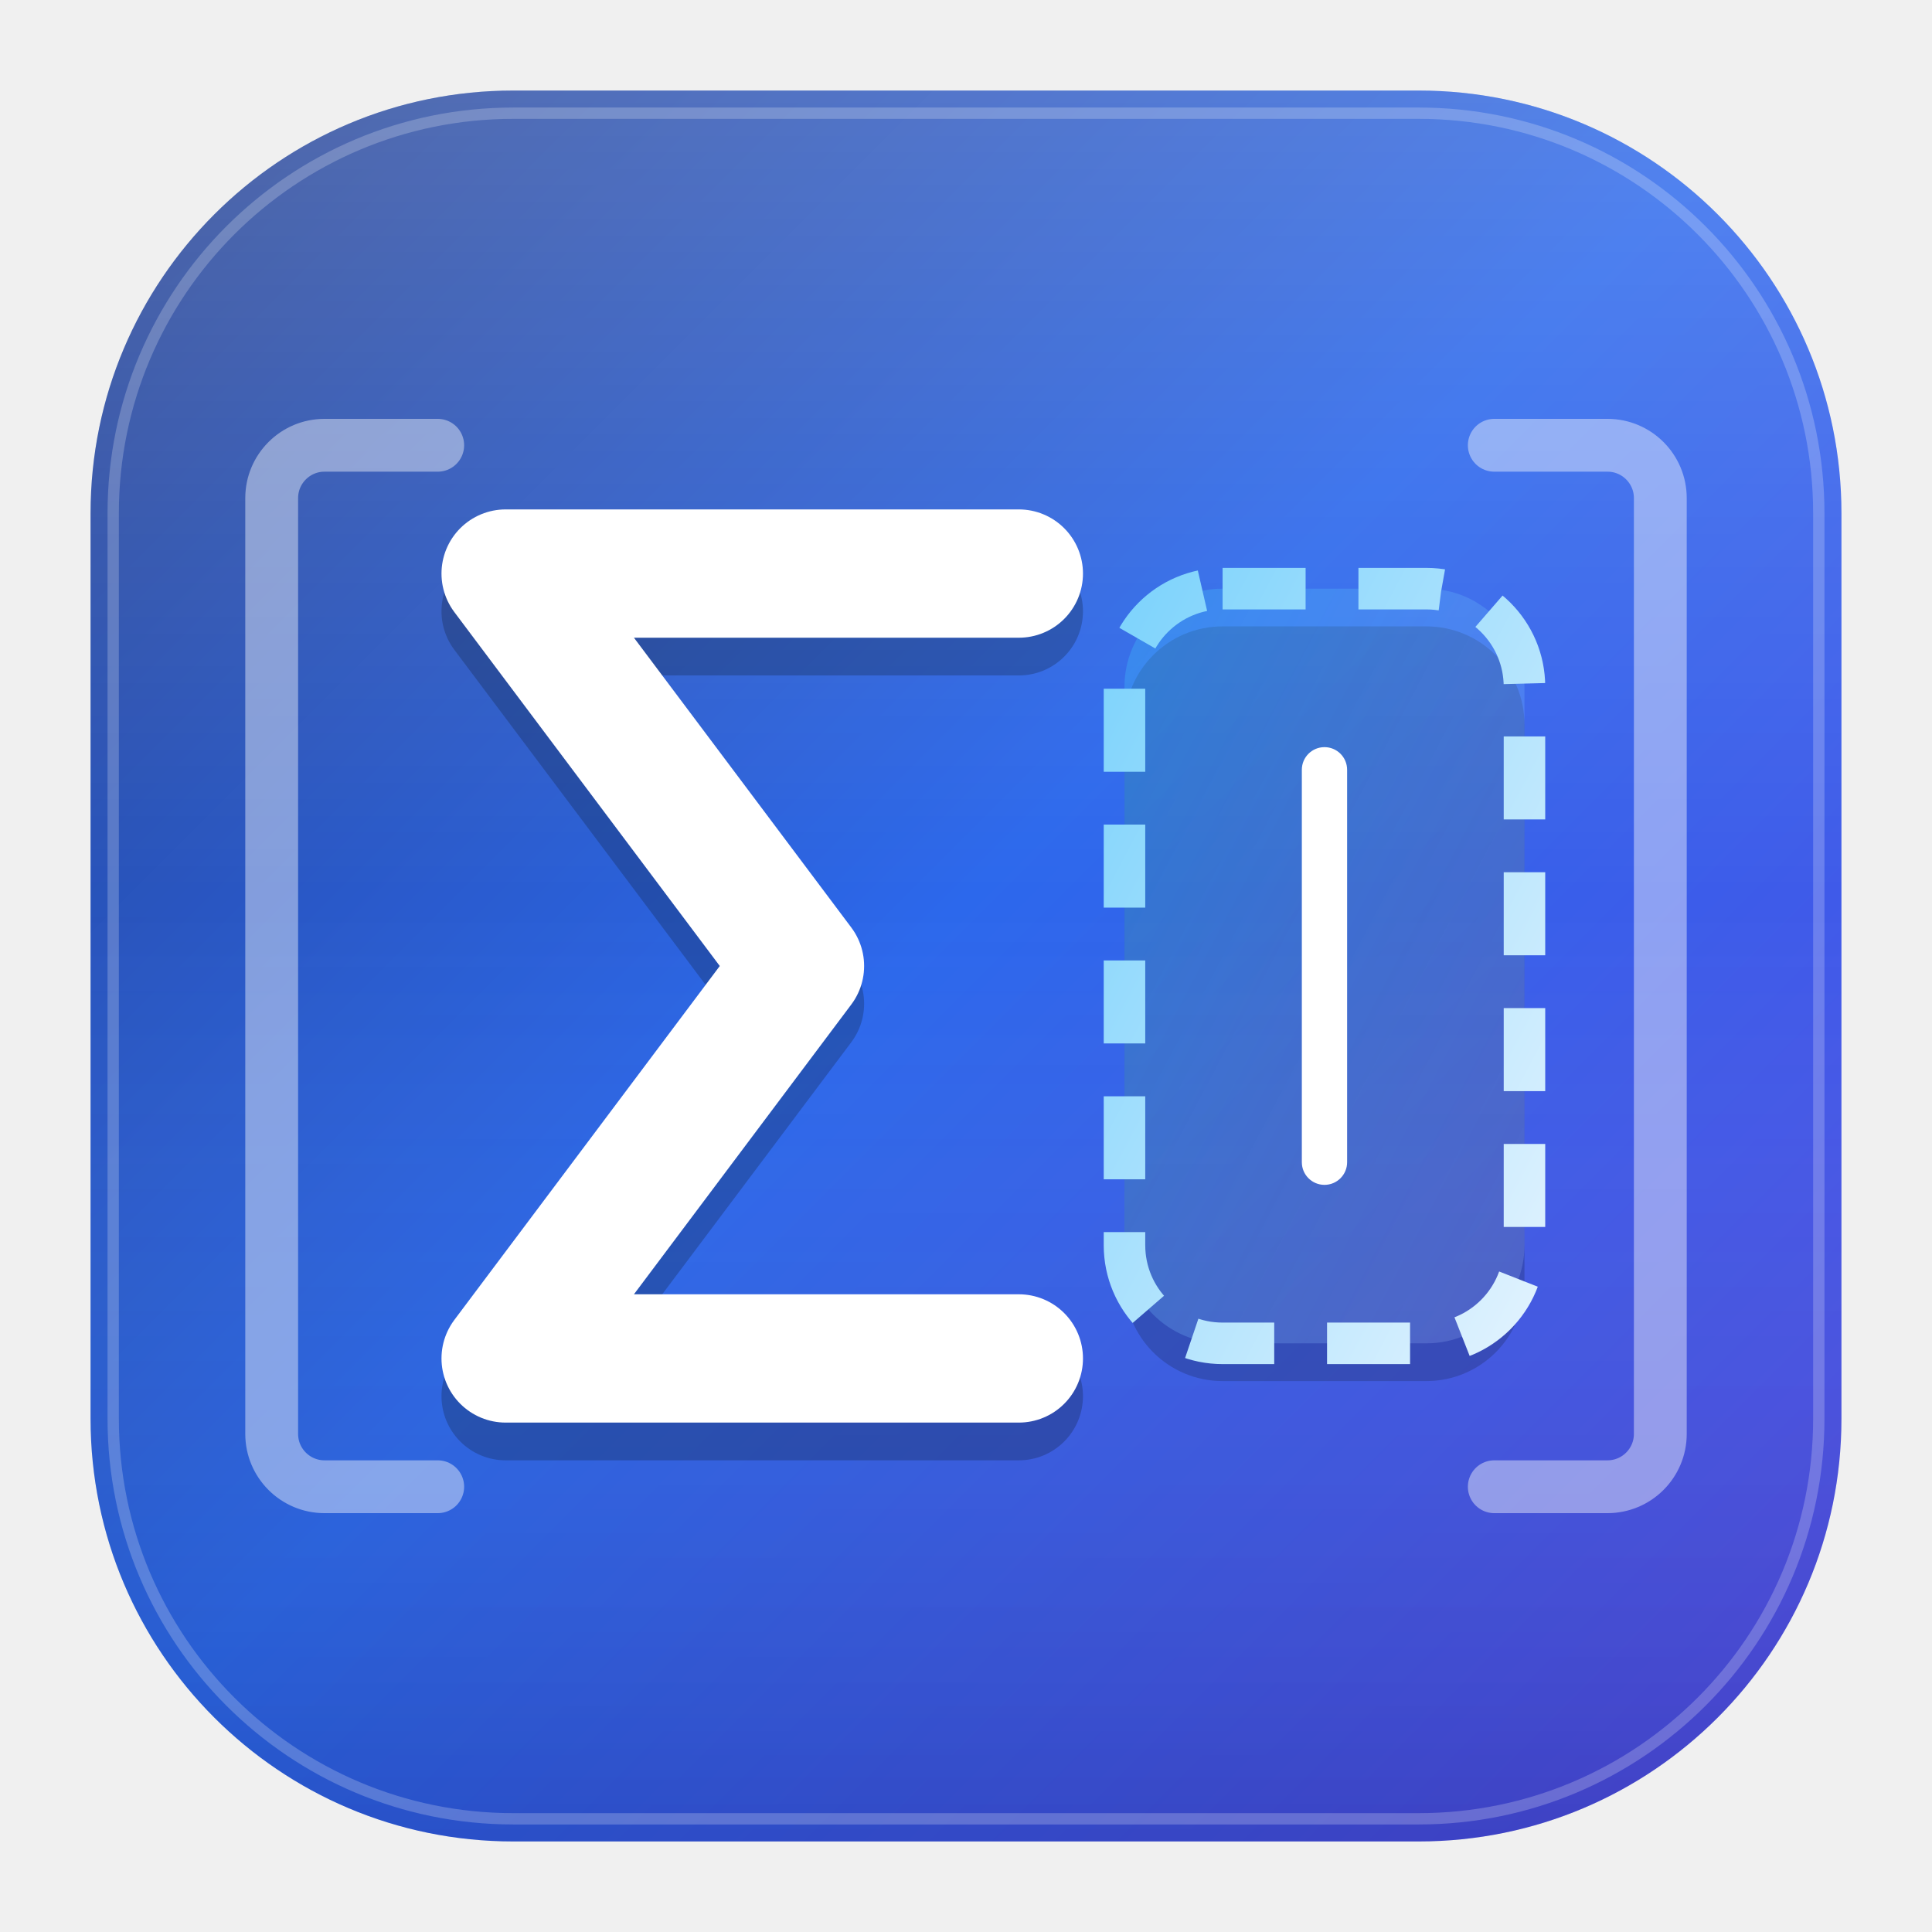
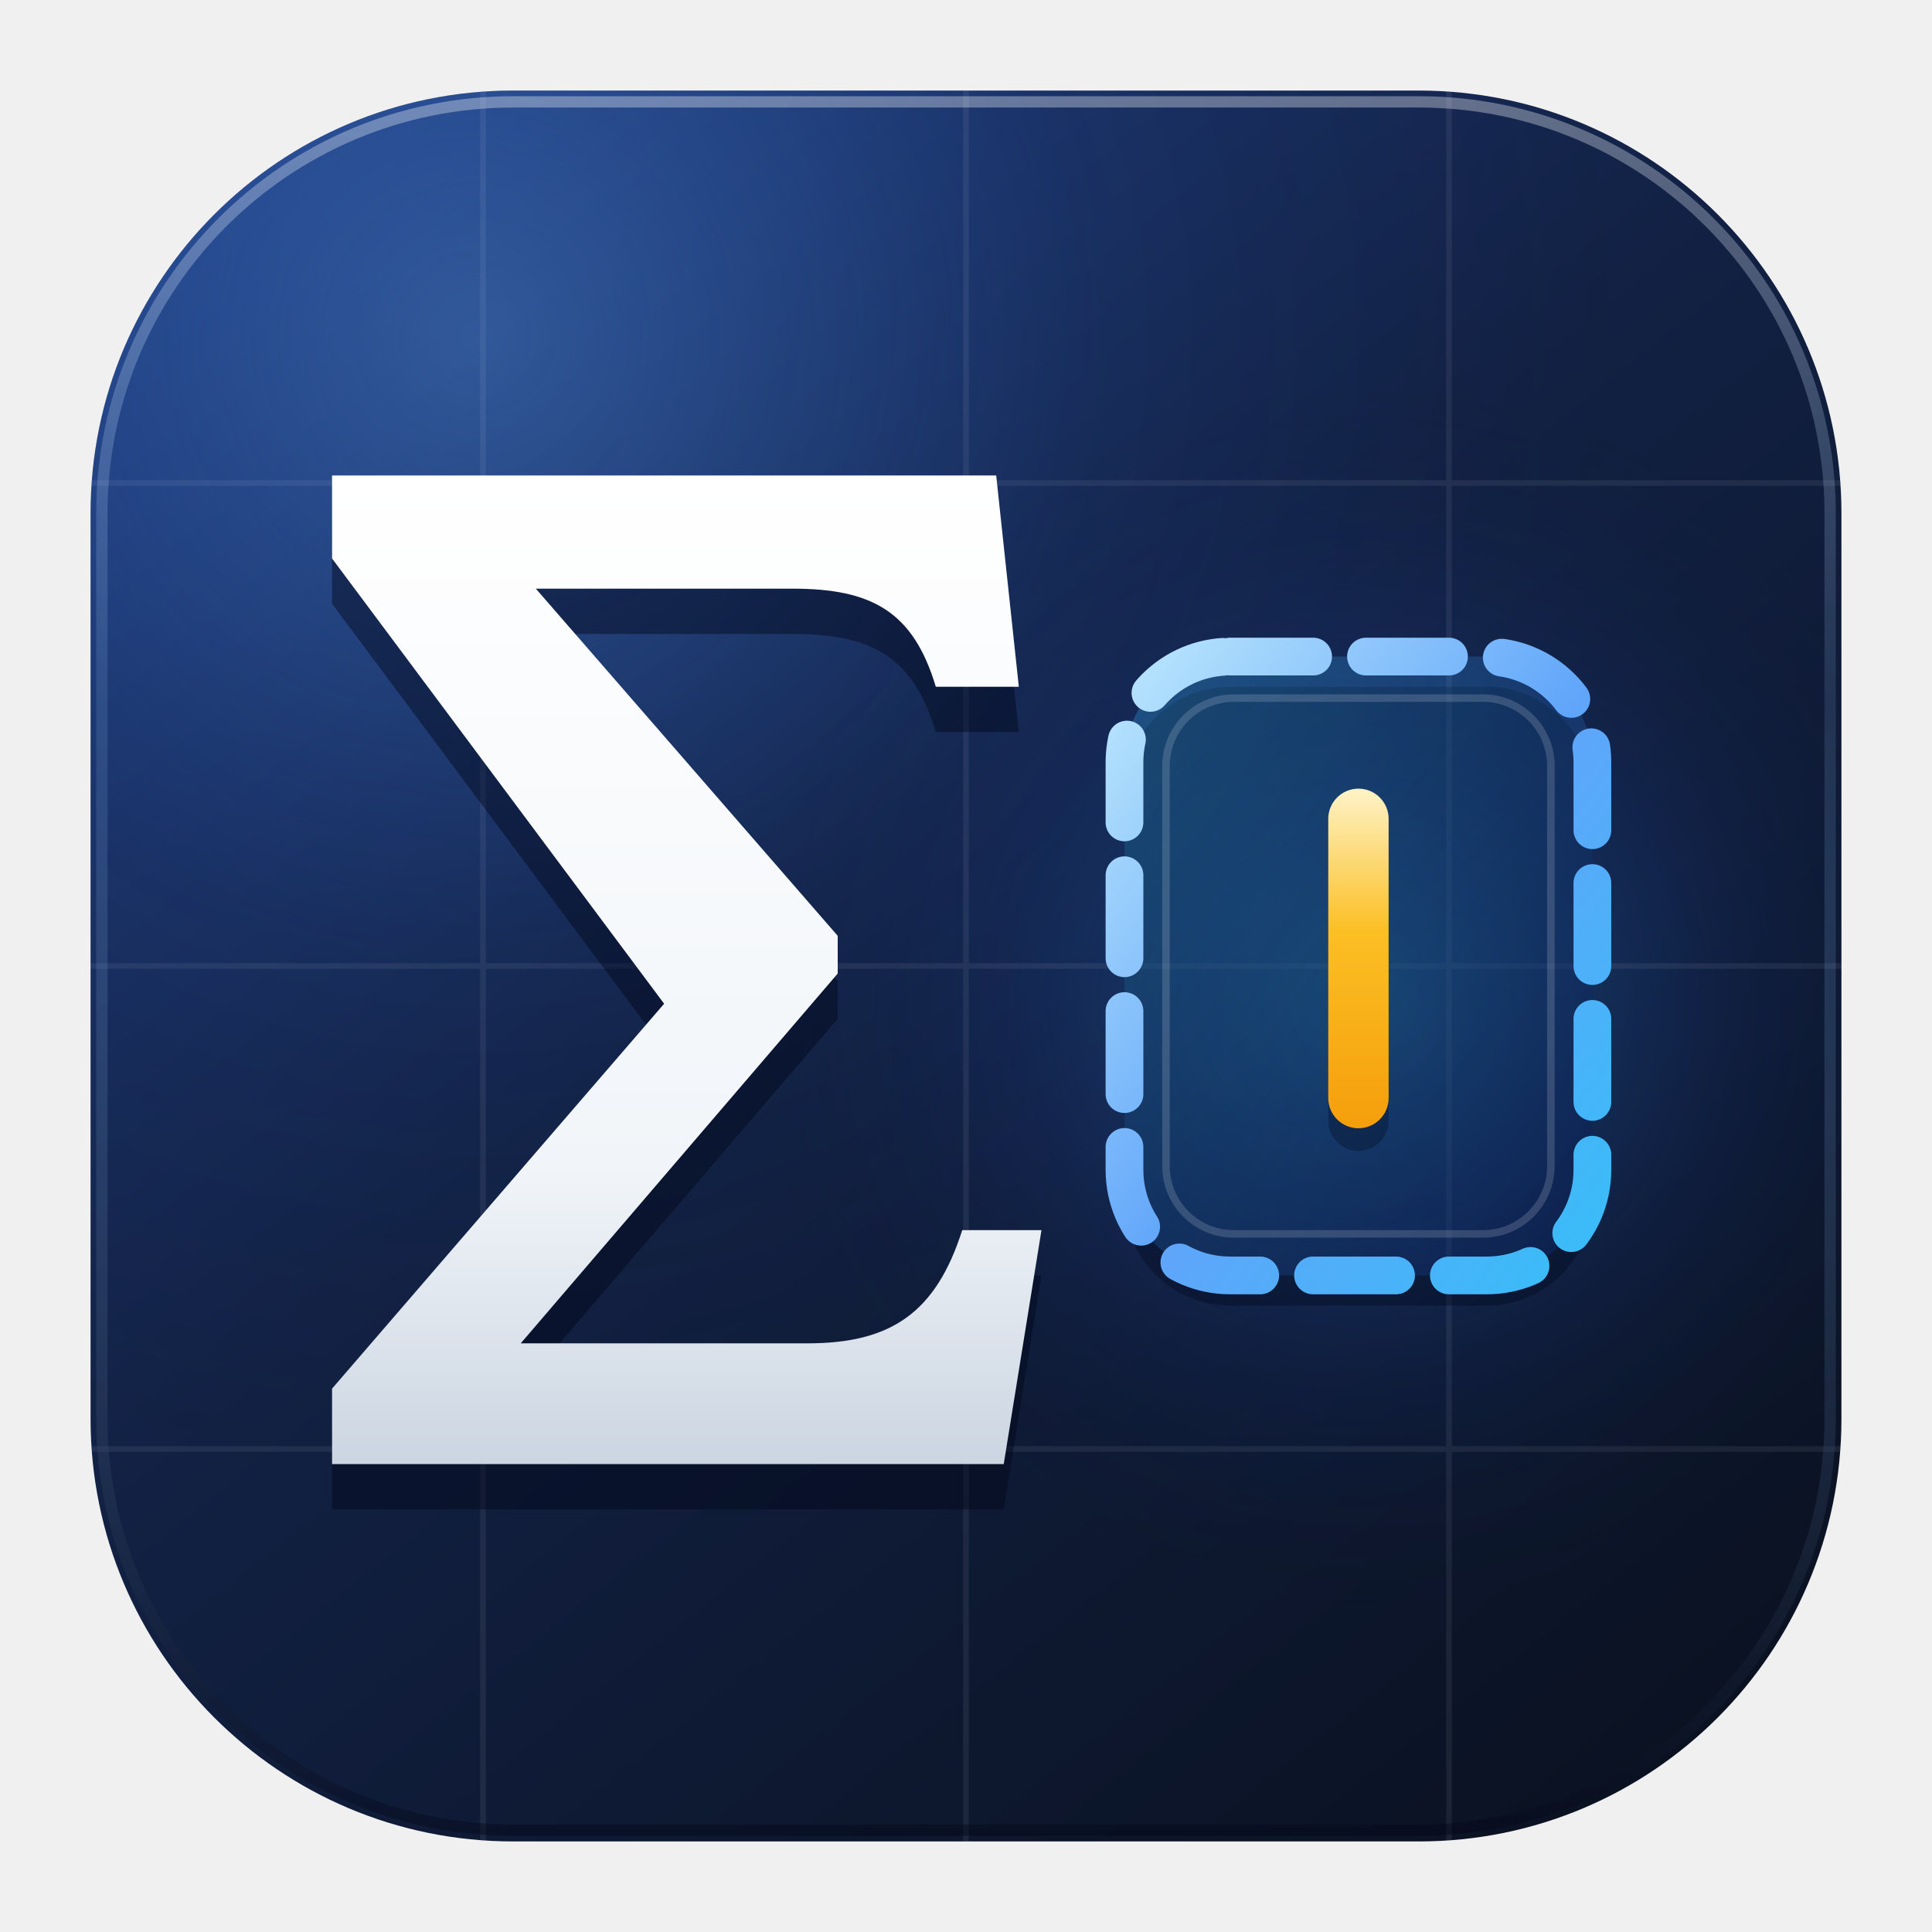
<svg xmlns="http://www.w3.org/2000/svg" viewBox="0 0 512 512" width="512" height="512">
  <defs>
-     <linearGradient id="bg" x1="0%" y1="0%" x2="100%" y2="100%">
-       <stop offset="0%" stop-color="#1e3a8a" />
-       <stop offset="48%" stop-color="#2563eb" />
-       <stop offset="100%" stop-color="#4f46e5" />
+     <linearGradient id="chassis" x1="10%" y1="0%" x2="90%" y2="100%">
+       <stop offset="0%" stop-color="#1E3A7A" />
+       <stop offset="44%" stop-color="#122144" />
+       <stop offset="100%" stop-color="#0A1120" />
    </linearGradient>
-     <linearGradient id="sheen" x1="0%" y1="0%" x2="0%" y2="100%">
-       <stop offset="0%" stop-color="#ffffff" stop-opacity="0.22" />
-       <stop offset="46%" stop-color="#ffffff" stop-opacity="0.03" />
-       <stop offset="100%" stop-color="#0f172a" stop-opacity="0.18" />
+     <radialGradient id="topGlow" cx="22%" cy="14%" r="68%">
+       <stop offset="0%" stop-color="#60A5FA" stop-opacity="0.34" />
+       <stop offset="52%" stop-color="#3B82F6" stop-opacity="0.06" />
+       <stop offset="100%" stop-color="#0A1120" stop-opacity="0" />
+     </radialGradient>
+     <radialGradient id="slotAmbient" cx="73%" cy="52%" r="36%">
+       <stop offset="0%" stop-color="#38BDF8" stop-opacity="0.34" />
+       <stop offset="58%" stop-color="#2563EB" stop-opacity="0.08" />
+       <stop offset="100%" stop-color="#0A1120" stop-opacity="0" />
+     </radialGradient>
+     <linearGradient id="bezel" x1="0%" y1="0%" x2="0%" y2="100%">
+       <stop offset="0%" stop-color="#FFFFFF" stop-opacity="0.34" />
+       <stop offset="35%" stop-color="#93C5FD" stop-opacity="0.14" />
+       <stop offset="100%" stop-color="#020617" stop-opacity="0.46" />
+     </linearGradient>
+     <linearGradient id="sigmaFill" x1="0%" y1="0%" x2="0%" y2="100%">
+       <stop offset="0%" stop-color="#FFFFFF" />
+       <stop offset="70%" stop-color="#F1F5F9" />
+       <stop offset="100%" stop-color="#CBD5E1" />
    </linearGradient>
    <linearGradient id="slotFill" x1="0%" y1="0%" x2="100%" y2="100%">
-       <stop offset="0%" stop-color="#38bdf8" stop-opacity="0.34" />
-       <stop offset="100%" stop-color="#a5b4fc" stop-opacity="0.22" />
+       <stop offset="0%" stop-color="#38BDF8" stop-opacity="0.28" />
+       <stop offset="100%" stop-color="#1D4ED8" stop-opacity="0.15" />
    </linearGradient>
-     <linearGradient id="slotStroke" x1="0%" y1="0%" x2="100%" y2="100%">
-       <stop offset="0%" stop-color="#7dd3fc" />
-       <stop offset="100%" stop-color="#e0f2fe" />
+     <linearGradient id="slotBorder" x1="0%" y1="0%" x2="100%" y2="100%">
+       <stop offset="0%" stop-color="#BAE6FD" />
+       <stop offset="52%" stop-color="#60A5FA" />
+       <stop offset="100%" stop-color="#38BDF8" />
    </linearGradient>
+     <linearGradient id="caretFill" x1="0%" y1="0%" x2="0%" y2="100%">
+       <stop offset="0%" stop-color="#FEF3C7" />
+       <stop offset="42%" stop-color="#FBBF24" />
+       <stop offset="100%" stop-color="#F59E0B" />
+     </linearGradient>
+     <clipPath id="squircleClip">
+       <rect x="24" y="24" width="464" height="464" rx="112" />
+     </clipPath>
  </defs>
-   <rect x="24" y="24" width="464" height="464" rx="112" fill="url(#bg)" />
-   <rect x="24" y="24" width="464" height="464" rx="112" fill="url(#sheen)" />
-   <rect x="30" y="30" width="452" height="452" rx="106" fill="none" stroke="#ffffff" stroke-opacity="0.22" stroke-width="3" />
-   <g fill="none" stroke="#ffffff" stroke-opacity="0.42" stroke-width="14" stroke-linecap="round" stroke-linejoin="round">
-     <path d="M 116 118 H 86 A 14 14 0 0 0 72 132 V 380 A 14 14 0 0 0 86 394 H 116" />
-     <path d="M 396 118 H 426 A 14 14 0 0 1 440 132 V 380 A 14 14 0 0 1 426 394 H 396" />
+   <rect x="24" y="24" width="464" height="464" rx="112" fill="url(#chassis)" />
+   <rect x="24" y="24" width="464" height="464" rx="112" fill="url(#topGlow)" />
+   <rect x="24" y="24" width="464" height="464" rx="112" fill="url(#slotAmbient)" />
+   <g clip-path="url(#squircleClip)" opacity="0.075" stroke="#E2E8F0" stroke-width="1.5">
+     <line x1="128" y1="24" x2="128" y2="488" />
+     <line x1="256" y1="24" x2="256" y2="488" />
+     <line x1="384" y1="24" x2="384" y2="488" />
+     <line x1="24" y1="128" x2="488" y2="128" />
+     <line x1="24" y1="256" x2="488" y2="256" />
+     <line x1="24" y1="384" x2="488" y2="384" />
  </g>
-   <path d="M 270 162 H 134 L 212 266 L 134 370 H 270" fill="none" stroke="#0f172a" stroke-opacity="0.26" stroke-width="34" stroke-linecap="round" stroke-linejoin="round" />
-   <rect x="298" y="166" width="106" height="200" rx="26" fill="#0f172a" fill-opacity="0.22" />
-   <path d="M 270 152 H 134 L 212 256 L 134 360 H 270" fill="none" stroke="#ffffff" stroke-width="34" stroke-linecap="round" stroke-linejoin="round" />
-   <rect x="298" y="156" width="106" height="200" rx="26" fill="url(#slotFill)" stroke="url(#slotStroke)" stroke-width="11" stroke-dasharray="22 14" />
-   <rect x="345" y="198" width="12" height="116" rx="6" fill="#ffffff" />
+   <rect x="27" y="27" width="458" height="458" rx="109" fill="none" stroke="url(#bezel)" stroke-width="3" />
+   <path d="M 88 128 H 264 L 270 184 H 248 C 242 164 231 158 210 158 H 142 L 222 250 L 222 260 L 138 358 H 214 C 236 358 248 350 255 328 H 276 L 266 390 H 88 V 370 L 176 268 L 88 150 Z" transform="translate(0, 10)" fill="#020617" fill-opacity="0.44" />
+   <path d="M 88 126 H 264 L 270 182 H 248 C 242 162 231 156 210 156 H 142 L 222 248 L 222 258 L 138 356 H 214 C 236 356 248 348 255 326 H 276 L 266 388 H 88 V 368 L 176 266 L 88 148 Z" fill="url(#sigmaFill)" />
+   <rect x="298" y="182" width="124" height="164" rx="28" fill="#020617" fill-opacity="0.36" />
+   <rect x="298" y="174" width="124" height="164" rx="28" fill="url(#slotFill)" stroke="url(#slotBorder)" stroke-width="10" stroke-dasharray="22 14" stroke-linecap="round" />
+   <rect x="309" y="185" width="102" height="142" rx="18" fill="none" stroke="#FFFFFF" stroke-opacity="0.16" stroke-width="2" />
+   <rect x="352" y="211" width="16" height="90" rx="8" fill="#020617" fill-opacity="0.3" transform="translate(0, 4)" />
+   <rect x="352" y="209" width="16" height="90" rx="8" fill="url(#caretFill)" />
</svg>
